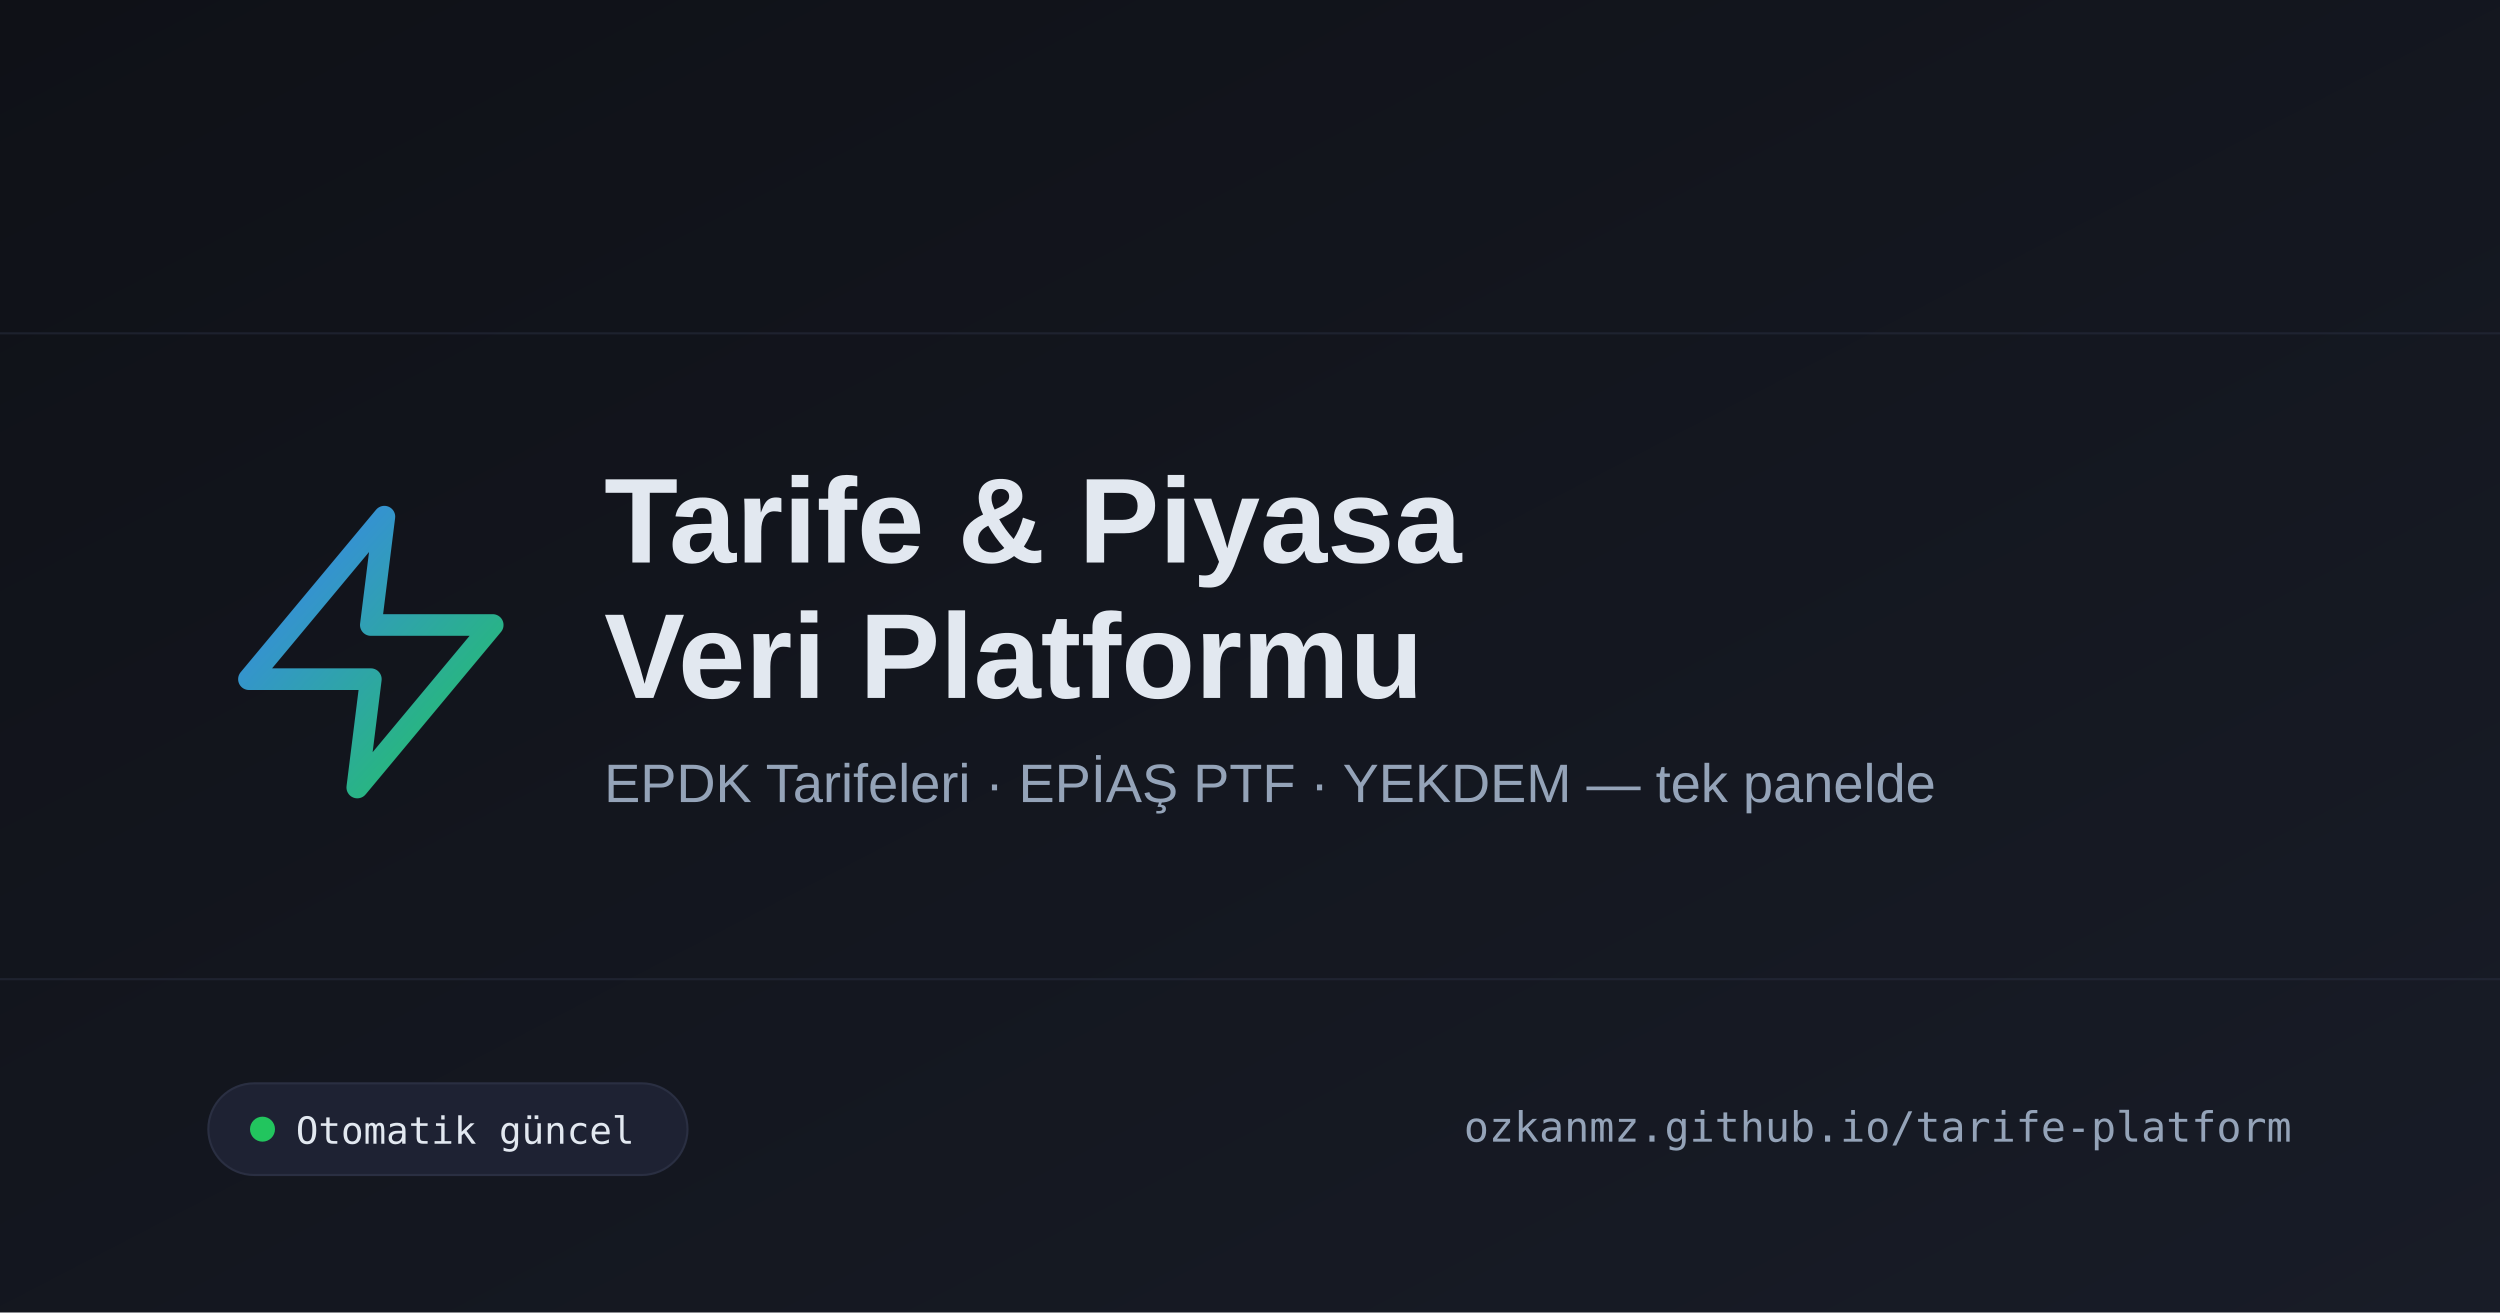
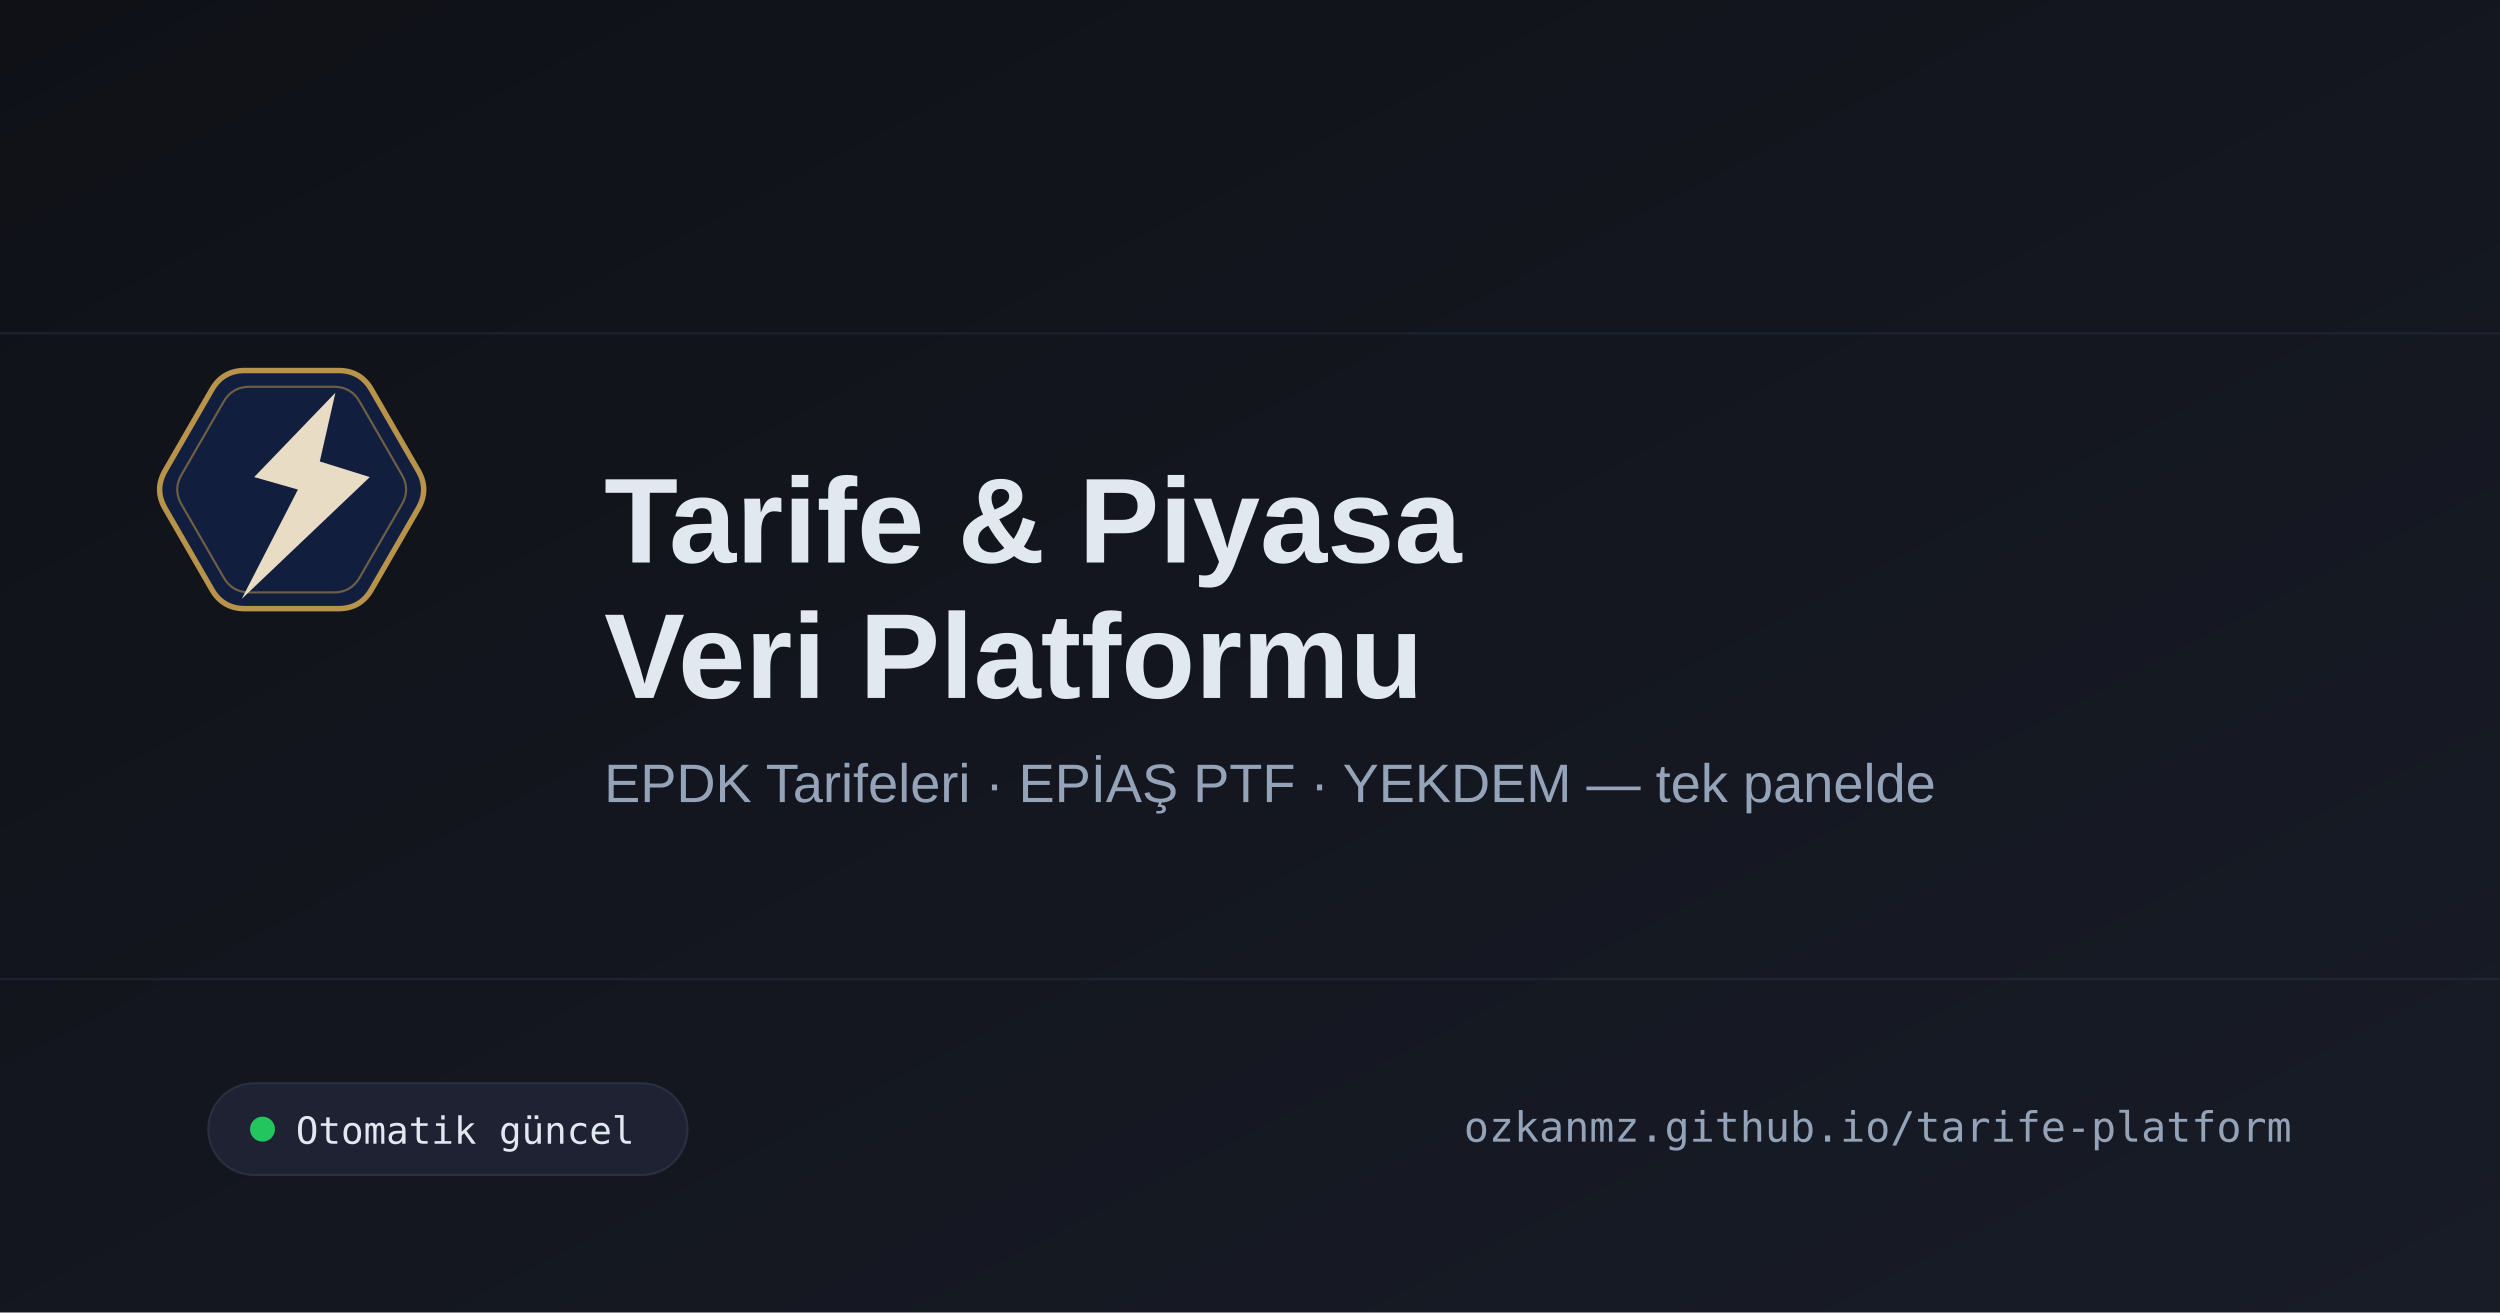
<svg xmlns="http://www.w3.org/2000/svg" width="1200" height="630" viewBox="0 0 1200 630">
  <defs>
    <linearGradient id="bgGrad" x1="0" y1="0" x2="1" y2="1">
      <stop offset="0%" stop-color="#0f1117" />
      <stop offset="100%" stop-color="#181c27" />
    </linearGradient>
    <linearGradient id="accGrad" x1="0" y1="0" x2="1" y2="1">
      <stop offset="0%" stop-color="#3b82f6" />
      <stop offset="100%" stop-color="#22c55e" />
    </linearGradient>
  </defs>
  <rect width="1200" height="630" fill="url(#bgGrad)" />
  <g stroke="#2a2f42" stroke-width="1" opacity="0.5">
    <line x1="0" y1="160" x2="1200" y2="160" />
    <line x1="0" y1="470" x2="1200" y2="470" />
  </g>
-   <g transform="translate(100,235) scale(6.5)">
-     <polygon points="13,2 3,14 12,14 11,22 21,10 12,10" fill="none" stroke="url(#accGrad)" stroke-width="1.6" stroke-linecap="round" stroke-linejoin="round" />
+   <g transform="translate(50,145) scale(0.75)">
+     <path d="M 201.0 107.9 Q 208.0 120.0 201.0 132.1 L 171.0 184.1 Q 164.0 196.2 150.0 196.2 L 90.0 196.2 Q 76.0 196.2 69.0 184.1 L 39.0 132.1 Q 32.0 120.0 39.0 107.9 L 69.0 55.9 Q 76.0 43.8 90.0 43.8 L 150.0 43.8 Q 164.0 43.8 171.0 55.9 Z" fill="#111e3d" />
+     <path d="M 201.0 107.9 Q 208.0 120.0 201.0 132.1 L 171.0 184.1 Q 164.0 196.2 150.0 196.2 L 90.0 196.2 Q 76.0 196.2 69.0 184.1 L 39.0 132.1 Q 32.0 120.0 39.0 107.9 L 69.0 55.9 Q 76.0 43.8 90.0 43.8 L 150.0 43.8 Q 164.0 43.8 171.0 55.9 Z" fill="none" stroke="#b8934a" stroke-width="3.5" />
+     <path d="M 190.5 110.5 Q 196.0 120.0 190.5 129.5 L 163.5 176.3 Q 158.0 185.8 147.0 185.8 L 93.0 185.8 Q 82.0 185.8 76.5 176.3 L 49.5 129.5 Q 44.0 120.0 49.5 110.5 L 76.5 63.7 Q 82.0 54.2 93.0 54.2 L 147.0 54.2 Q 158.0 54.2 163.5 63.7 Z" fill="none" stroke="#b8934a" stroke-width="1.4" opacity="0.55" />
+     <polygon points="148,58 96,112 124,120 88,190 170,112 138,102" fill="#e8dcc4" />
  </g>
  <text x="290" y="270" font-family="IBM Plex Sans, Arial, sans-serif" font-size="58" font-weight="700" fill="#e2e8f0">Tarife &amp; Piyasa</text>
  <text x="290" y="335" font-family="IBM Plex Sans, Arial, sans-serif" font-size="58" font-weight="700" fill="#e2e8f0">Veri Platformu</text>
  <text x="290" y="385" font-family="IBM Plex Sans, Arial, sans-serif" font-size="26" fill="#94a3b8">EPDK Tarifeleri · EPİAŞ PTF · YEKDEM — tek panelde</text>
  <g transform="translate(100,520)">
    <rect x="0" y="0" width="230" height="44" rx="22" fill="#1e2233" stroke="#2a2f42" />
    <circle cx="26" cy="22" r="6" fill="#22c55e" />
    <text x="42" y="29" font-family="IBM Plex Mono, monospace" font-size="18" fill="#e2e8f0">Otomatik güncel</text>
  </g>
  <text x="1100" y="548" font-family="IBM Plex Mono, monospace" font-size="20" fill="#94a3b8" text-anchor="end">ozkanmz.github.io/tarife-platform</text>
</svg>
